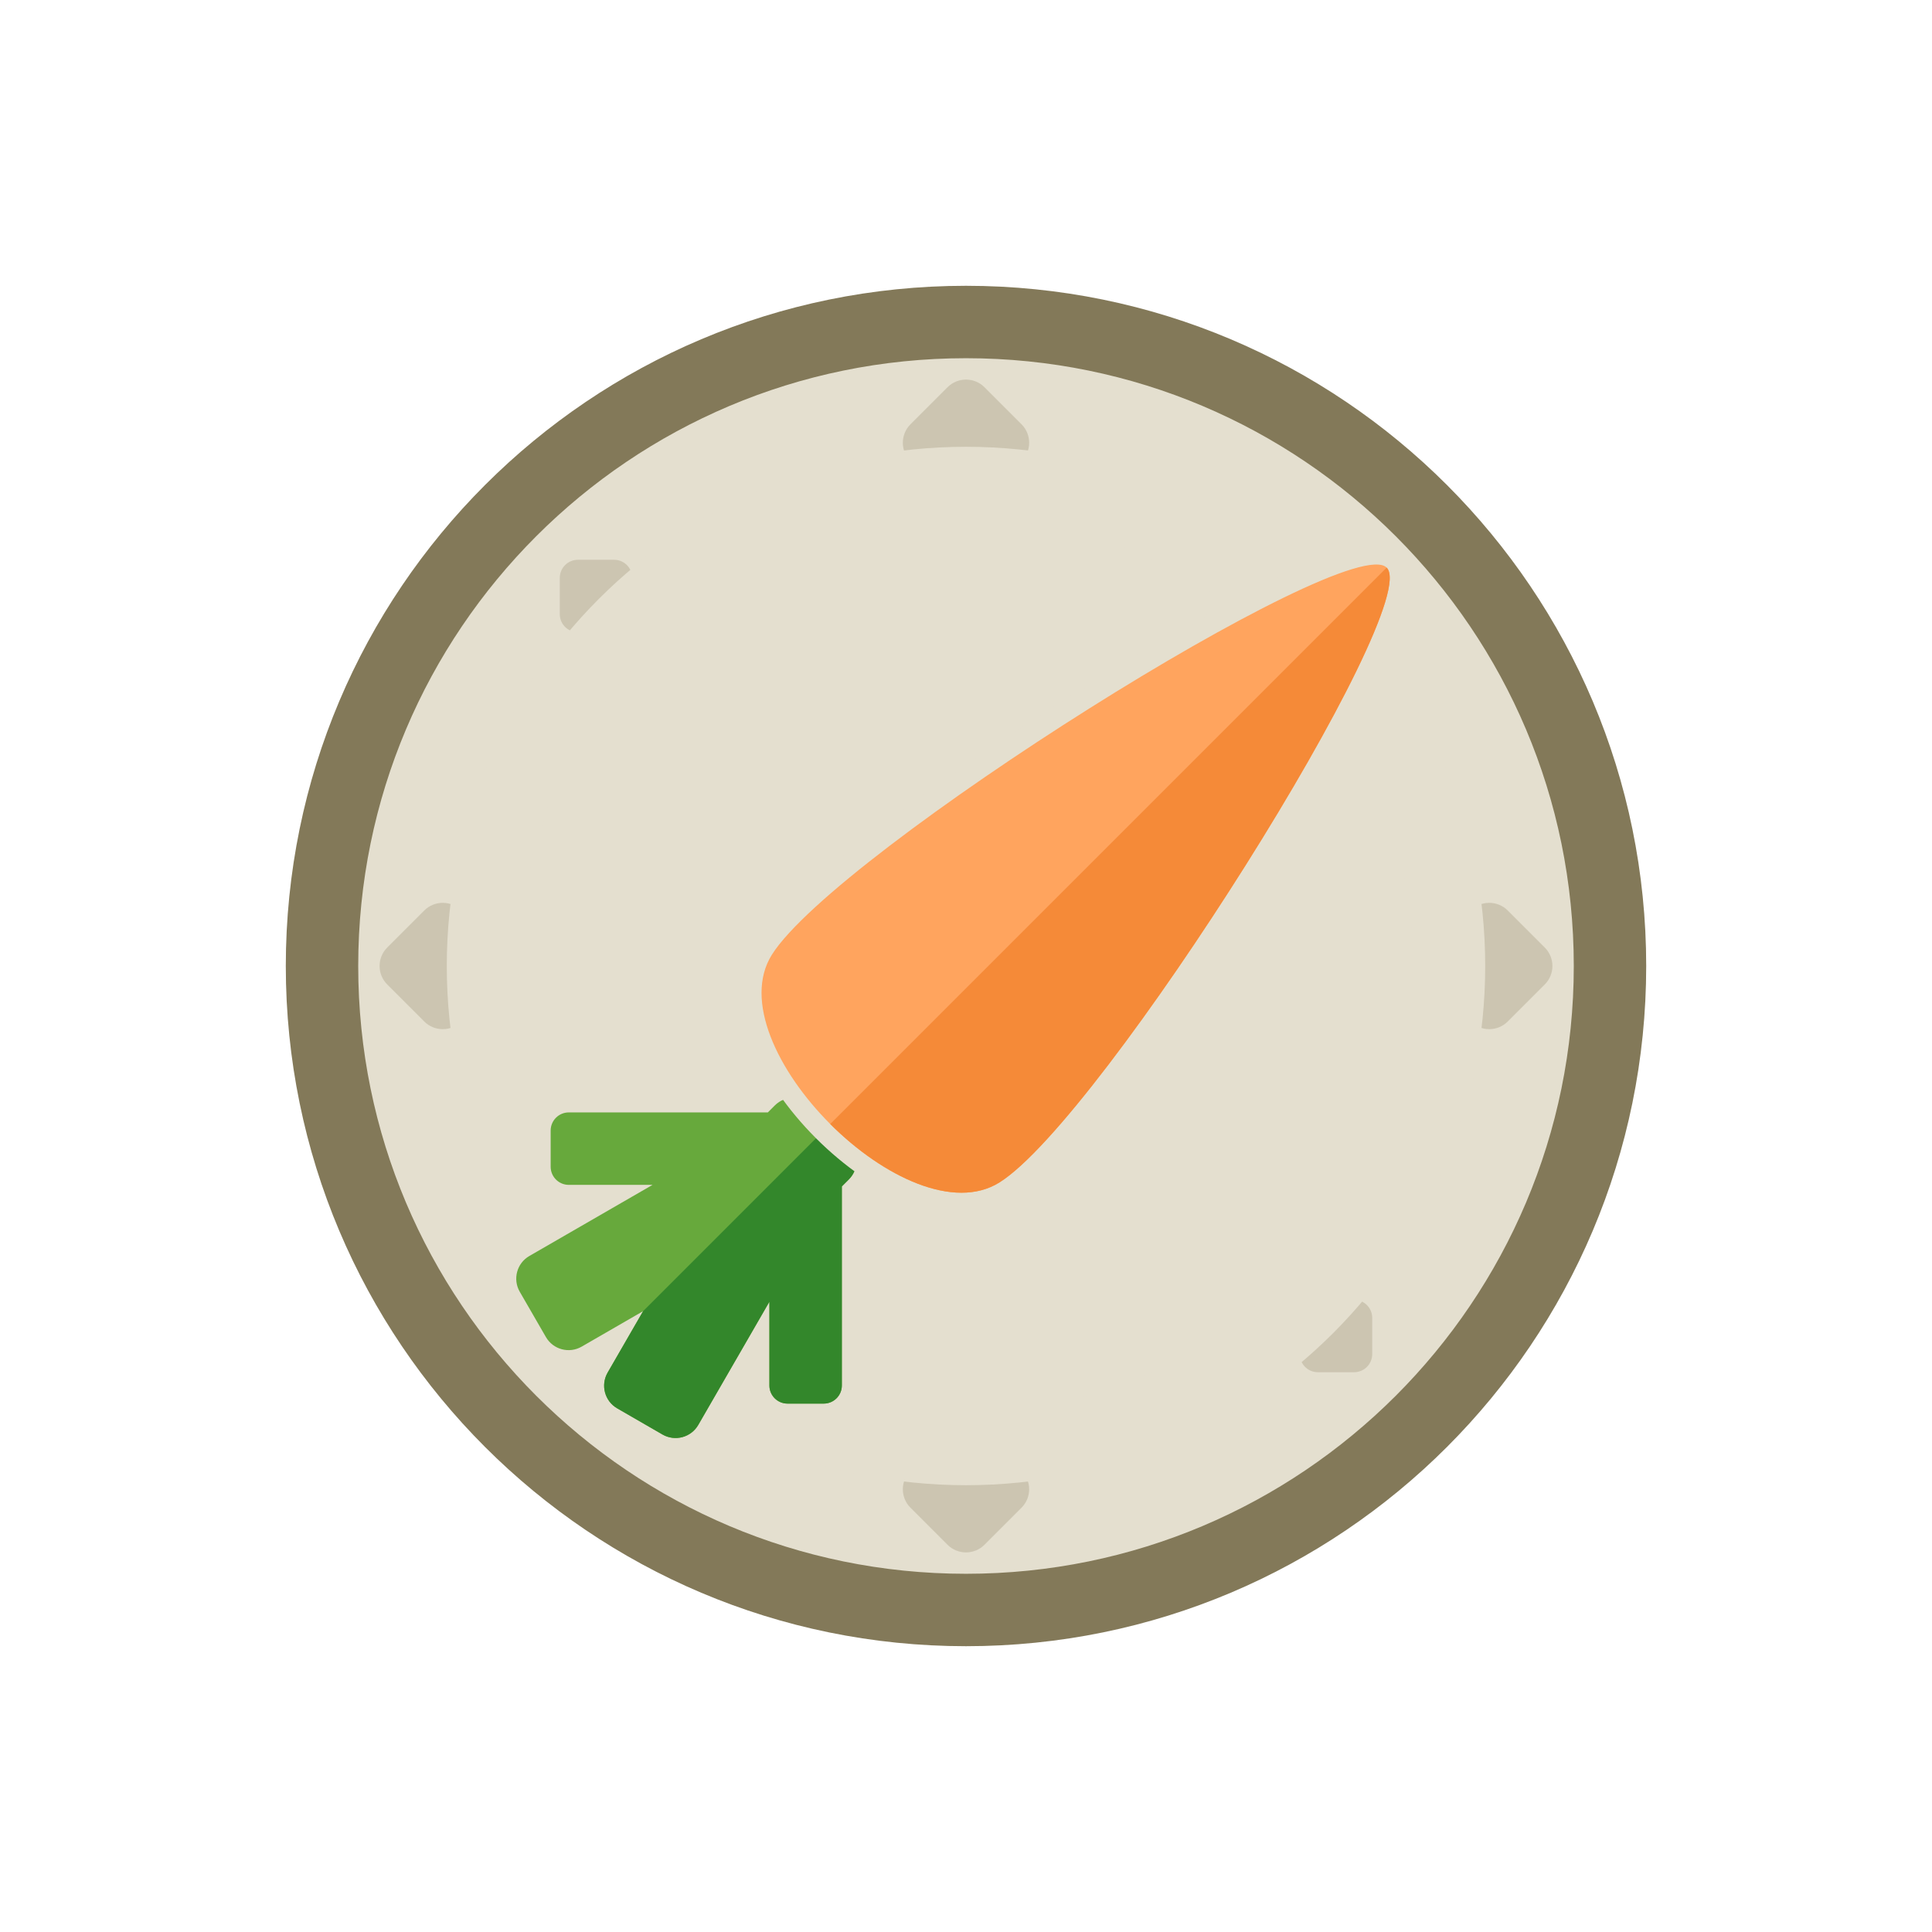
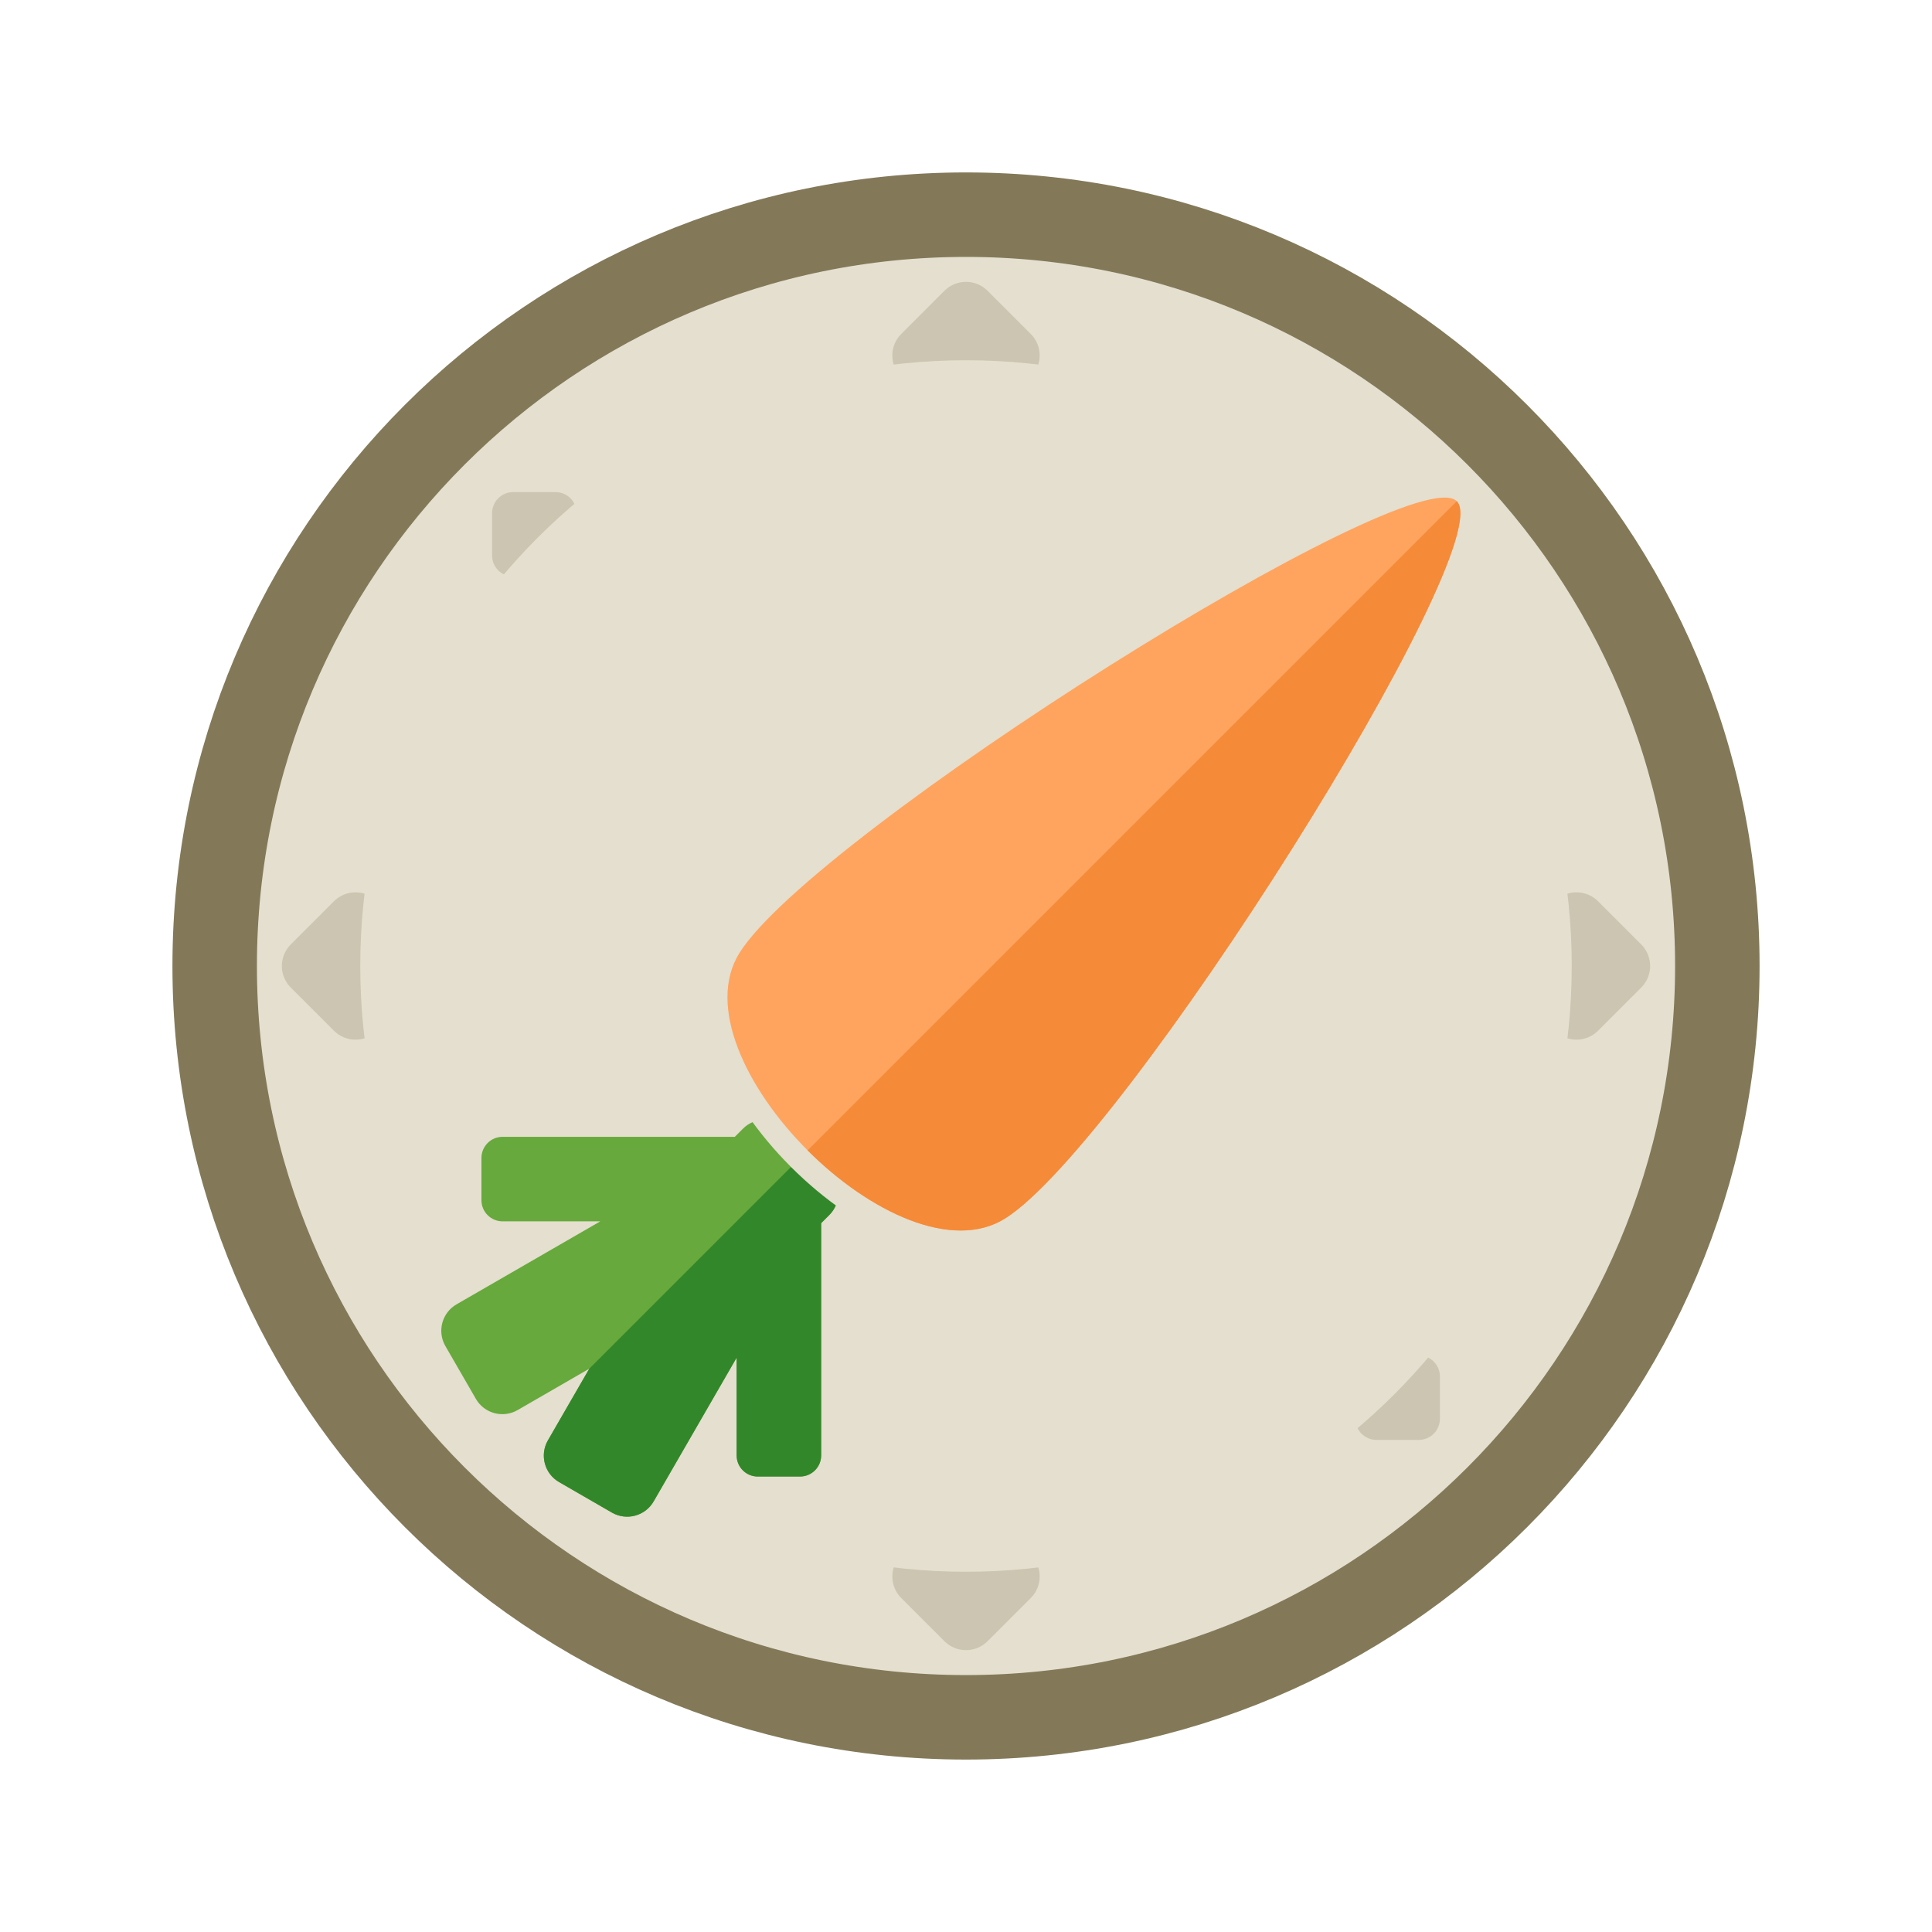
<svg xmlns="http://www.w3.org/2000/svg" width="100%" height="100%" viewBox="0 0 900 900" version="1.1" xml:space="preserve" style="fill-rule:evenodd;clip-rule:evenodd;stroke-linecap:round;stroke-linejoin:round;stroke-miterlimit:1.414;">
  <g id="Compass" transform="matrix(1,0,0,1,-190,50)">
-     <g transform="matrix(4.29194,0,3.69779e-32,4.29194,-1806.74,486.442)">
+     <g transform="matrix(5.00727,0,4.93038e-32,5.00727,-2214.53,500.849)">
      <circle cx="570.078" cy="-20.141" r="69.898" style="fill:rgb(228,223,207);stroke-width:7.86px;stroke:rgb(131,121,89);" />
    </g>
-     <g transform="matrix(0.279971,-0.279971,0.279971,0.279971,639.208,361.684)">
+     <g transform="matrix(0.326633,-0.326633,0.326633,0.326633,639.076,355.298)">
      <path d="M429.862,-396.25C429.862,-413.239 416.069,-427.032 399.08,-427.032L337.518,-427.032C320.529,-427.032 306.737,-413.239 306.737,-396.25L306.737,-334.688C306.737,-317.699 320.529,-303.907 337.518,-303.907L399.08,-303.907C416.069,-303.907 429.862,-317.699 429.862,-334.688L429.862,-396.25Z" style="fill:rgb(131,121,89);fill-opacity:0.251;" />
    </g>
-     <g transform="matrix(0.279971,-0.279971,0.279971,0.279971,395.458,605.434)">
+     <g transform="matrix(0.326633,-0.326633,0.326633,0.326633,354.701,639.673)">
      <path d="M429.862,-396.25C429.862,-413.239 416.069,-427.032 399.08,-427.032L337.518,-427.032C320.529,-427.032 306.737,-413.239 306.737,-396.25L306.737,-334.688C306.737,-317.699 320.529,-303.907 337.518,-303.907L399.08,-303.907C416.069,-303.907 429.862,-317.699 429.862,-334.688L429.862,-396.25Z" style="fill:rgb(131,121,89);fill-opacity:0.251;" />
    </g>
-     <g transform="matrix(0.279971,-0.279971,0.279971,0.279971,882.958,605.434)">
+     <g transform="matrix(0.326633,-0.326633,0.326633,0.326633,923.451,639.673)">
      <path d="M429.862,-396.25C429.862,-413.239 416.069,-427.032 399.08,-427.032L337.518,-427.032C320.529,-427.032 306.737,-413.239 306.737,-396.25L306.737,-334.688C306.737,-317.699 320.529,-303.907 337.518,-303.907L399.08,-303.907C416.069,-303.907 429.862,-317.699 429.862,-334.688L429.862,-396.25Z" style="fill:rgb(131,121,89);fill-opacity:0.251;" />
    </g>
-     <g transform="matrix(0.279971,-0.279971,0.279971,0.279971,639.208,849.184)">
+     <g transform="matrix(0.326633,-0.326633,0.326633,0.326633,639.076,924.048)">
      <path d="M429.862,-396.25C429.862,-413.239 416.069,-427.032 399.08,-427.032L337.518,-427.032C320.529,-427.032 306.737,-413.239 306.737,-396.25L306.737,-334.688C306.737,-317.699 320.529,-303.907 337.518,-303.907L399.08,-303.907C416.069,-303.907 429.862,-317.699 429.862,-334.688L429.862,-396.25Z" style="fill:rgb(131,121,89);fill-opacity:0.251;" />
    </g>
-     <g transform="matrix(-1.44115e-16,-0.274112,0.274112,-1.15292e-16,567.822,328.598)">
+     <g transform="matrix(-1.68135e-16,-0.319797,0.319797,-1.34508e-16,555.792,316.697)">
      <path d="M429.862,-396.25C429.862,-413.239 416.069,-427.032 399.08,-427.032L337.518,-427.032C320.529,-427.032 306.737,-413.239 306.737,-396.25L306.737,-334.688C306.737,-317.699 320.529,-303.907 337.518,-303.907L399.08,-303.907C416.069,-303.907 429.862,-317.699 429.862,-334.688L429.862,-396.25Z" style="fill:rgb(131,121,89);fill-opacity:0.251;" />
    </g>
-     <g transform="matrix(-8.64693e-17,-0.274112,0.274112,-8.64693e-17,912.537,673.312)">
+     <g transform="matrix(-1.00881e-16,-0.319797,0.319797,-1.00881e-16,957.959,718.864)">
      <path d="M429.862,-396.25C429.862,-413.239 416.069,-427.032 399.08,-427.032L337.518,-427.032C320.529,-427.032 306.737,-413.239 306.737,-396.25L306.737,-334.688C306.737,-317.699 320.529,-303.907 337.518,-303.907L399.08,-303.907C416.069,-303.907 429.862,-317.699 429.862,-334.688L429.862,-396.25Z" style="fill:rgb(131,121,89);fill-opacity:0.251;" />
    </g>
-     <g transform="matrix(3.21896,0,-3.33067e-16,3.21896,-1195.06,464.832)">
+     <g transform="matrix(3.75545,0,-3.88578e-16,3.75545,-1500.9,475.637)">
      <circle cx="570.078" cy="-20.141" r="69.898" style="fill:none;stroke-width:10.48px;stroke:rgb(228,223,207);" />
    </g>
  </g>
  <g id="Carrot Leaves" transform="matrix(0.707107,0.707107,-0.707107,0.707107,284.445,-289.854)">
-     <g transform="matrix(0.75,5.55112e-17,-5.55112e-17,0.75,160.055,64.0227)">
+     <g transform="matrix(0.875,5.55112e-17,-5.55112e-17,0.875,80.0275,7.01133)">
      <path d="M701.322,689.886L724.194,775.246C726.515,783.909 721.367,792.827 712.704,795.148L681.311,803.56C672.648,805.881 663.73,800.733 661.409,792.07L650,749.491L638.591,792.07C636.27,800.733 627.352,805.881 618.689,803.56L587.296,795.148C578.633,792.827 573.485,783.909 575.806,775.246L598.678,689.886L561.889,726.675C557.498,731.066 550.369,731.066 545.979,726.675L530.069,710.765C525.679,706.375 525.679,699.246 530.069,694.855L617.5,607.425L617.5,601.25C617.5,592.281 624.781,585 633.75,585L666.25,585C675.219,585 682.5,592.281 682.5,601.25L682.5,607.425L769.931,694.855C774.321,699.246 774.321,706.375 769.931,710.765L754.021,726.675C749.631,731.066 742.502,731.066 738.111,726.675L701.322,689.886Z" style="fill:rgb(103,169,60);" />
    </g>
-     <g transform="matrix(0.75,5.55112e-17,-5.55112e-17,0.75,160.055,64.0227)">
+     <g transform="matrix(0.875,5.55112e-17,-5.55112e-17,0.875,80.0275,7.01133)">
      <path d="M650,585L666.25,585C675.219,585 682.5,592.281 682.5,601.25L682.5,607.425L769.931,694.855C774.321,699.246 774.321,706.375 769.931,710.765L754.021,726.675C749.631,731.066 742.502,731.066 738.111,726.675L701.322,689.886L724.194,775.246C726.515,783.909 721.367,792.827 712.704,795.148L681.311,803.56C672.648,805.881 663.73,800.733 661.409,792.07L650,749.491L650,585Z" style="fill:rgb(51,135,43);" />
    </g>
  </g>
  <g id="Carrot Root" transform="matrix(0.707107,0.707107,-0.707107,0.707107,284.445,-289.854)">
-     <g transform="matrix(0.75,5.55112e-17,-5.55112e-17,0.75,161.69,68.7975)">
+     <g transform="matrix(0.875,5.55112e-17,-5.55112e-17,0.875,81.9346,12.5819)">
      <path d="M647.821,90C614.487,90 531.154,456.667 547.821,530C562.595,595.009 733.046,595.009 747.821,530C764.487,456.667 681.154,90 647.821,90Z" style="fill:none;stroke-width:25px;stroke:rgb(228,223,207);" />
      <path d="M647.821,90C614.487,90 531.154,456.667 547.821,530C562.595,595.009 733.046,595.009 747.821,530C764.487,456.667 681.154,90 647.821,90Z" style="fill:rgb(255,164,94);" />
    </g>
-     <g transform="matrix(0.75,5.55112e-17,-5.55112e-17,0.75,160.055,64.0227)">
+     <g transform="matrix(0.875,5.55112e-17,-5.55112e-17,0.875,80.0275,7.01133)">
      <path d="M650,585.123L650,96.366C683.335,96.372 766.667,463.034 750,536.366C742.613,568.871 696.306,585.123 650,585.123Z" style="fill:rgb(245,138,56);" />
    </g>
  </g>
</svg>
